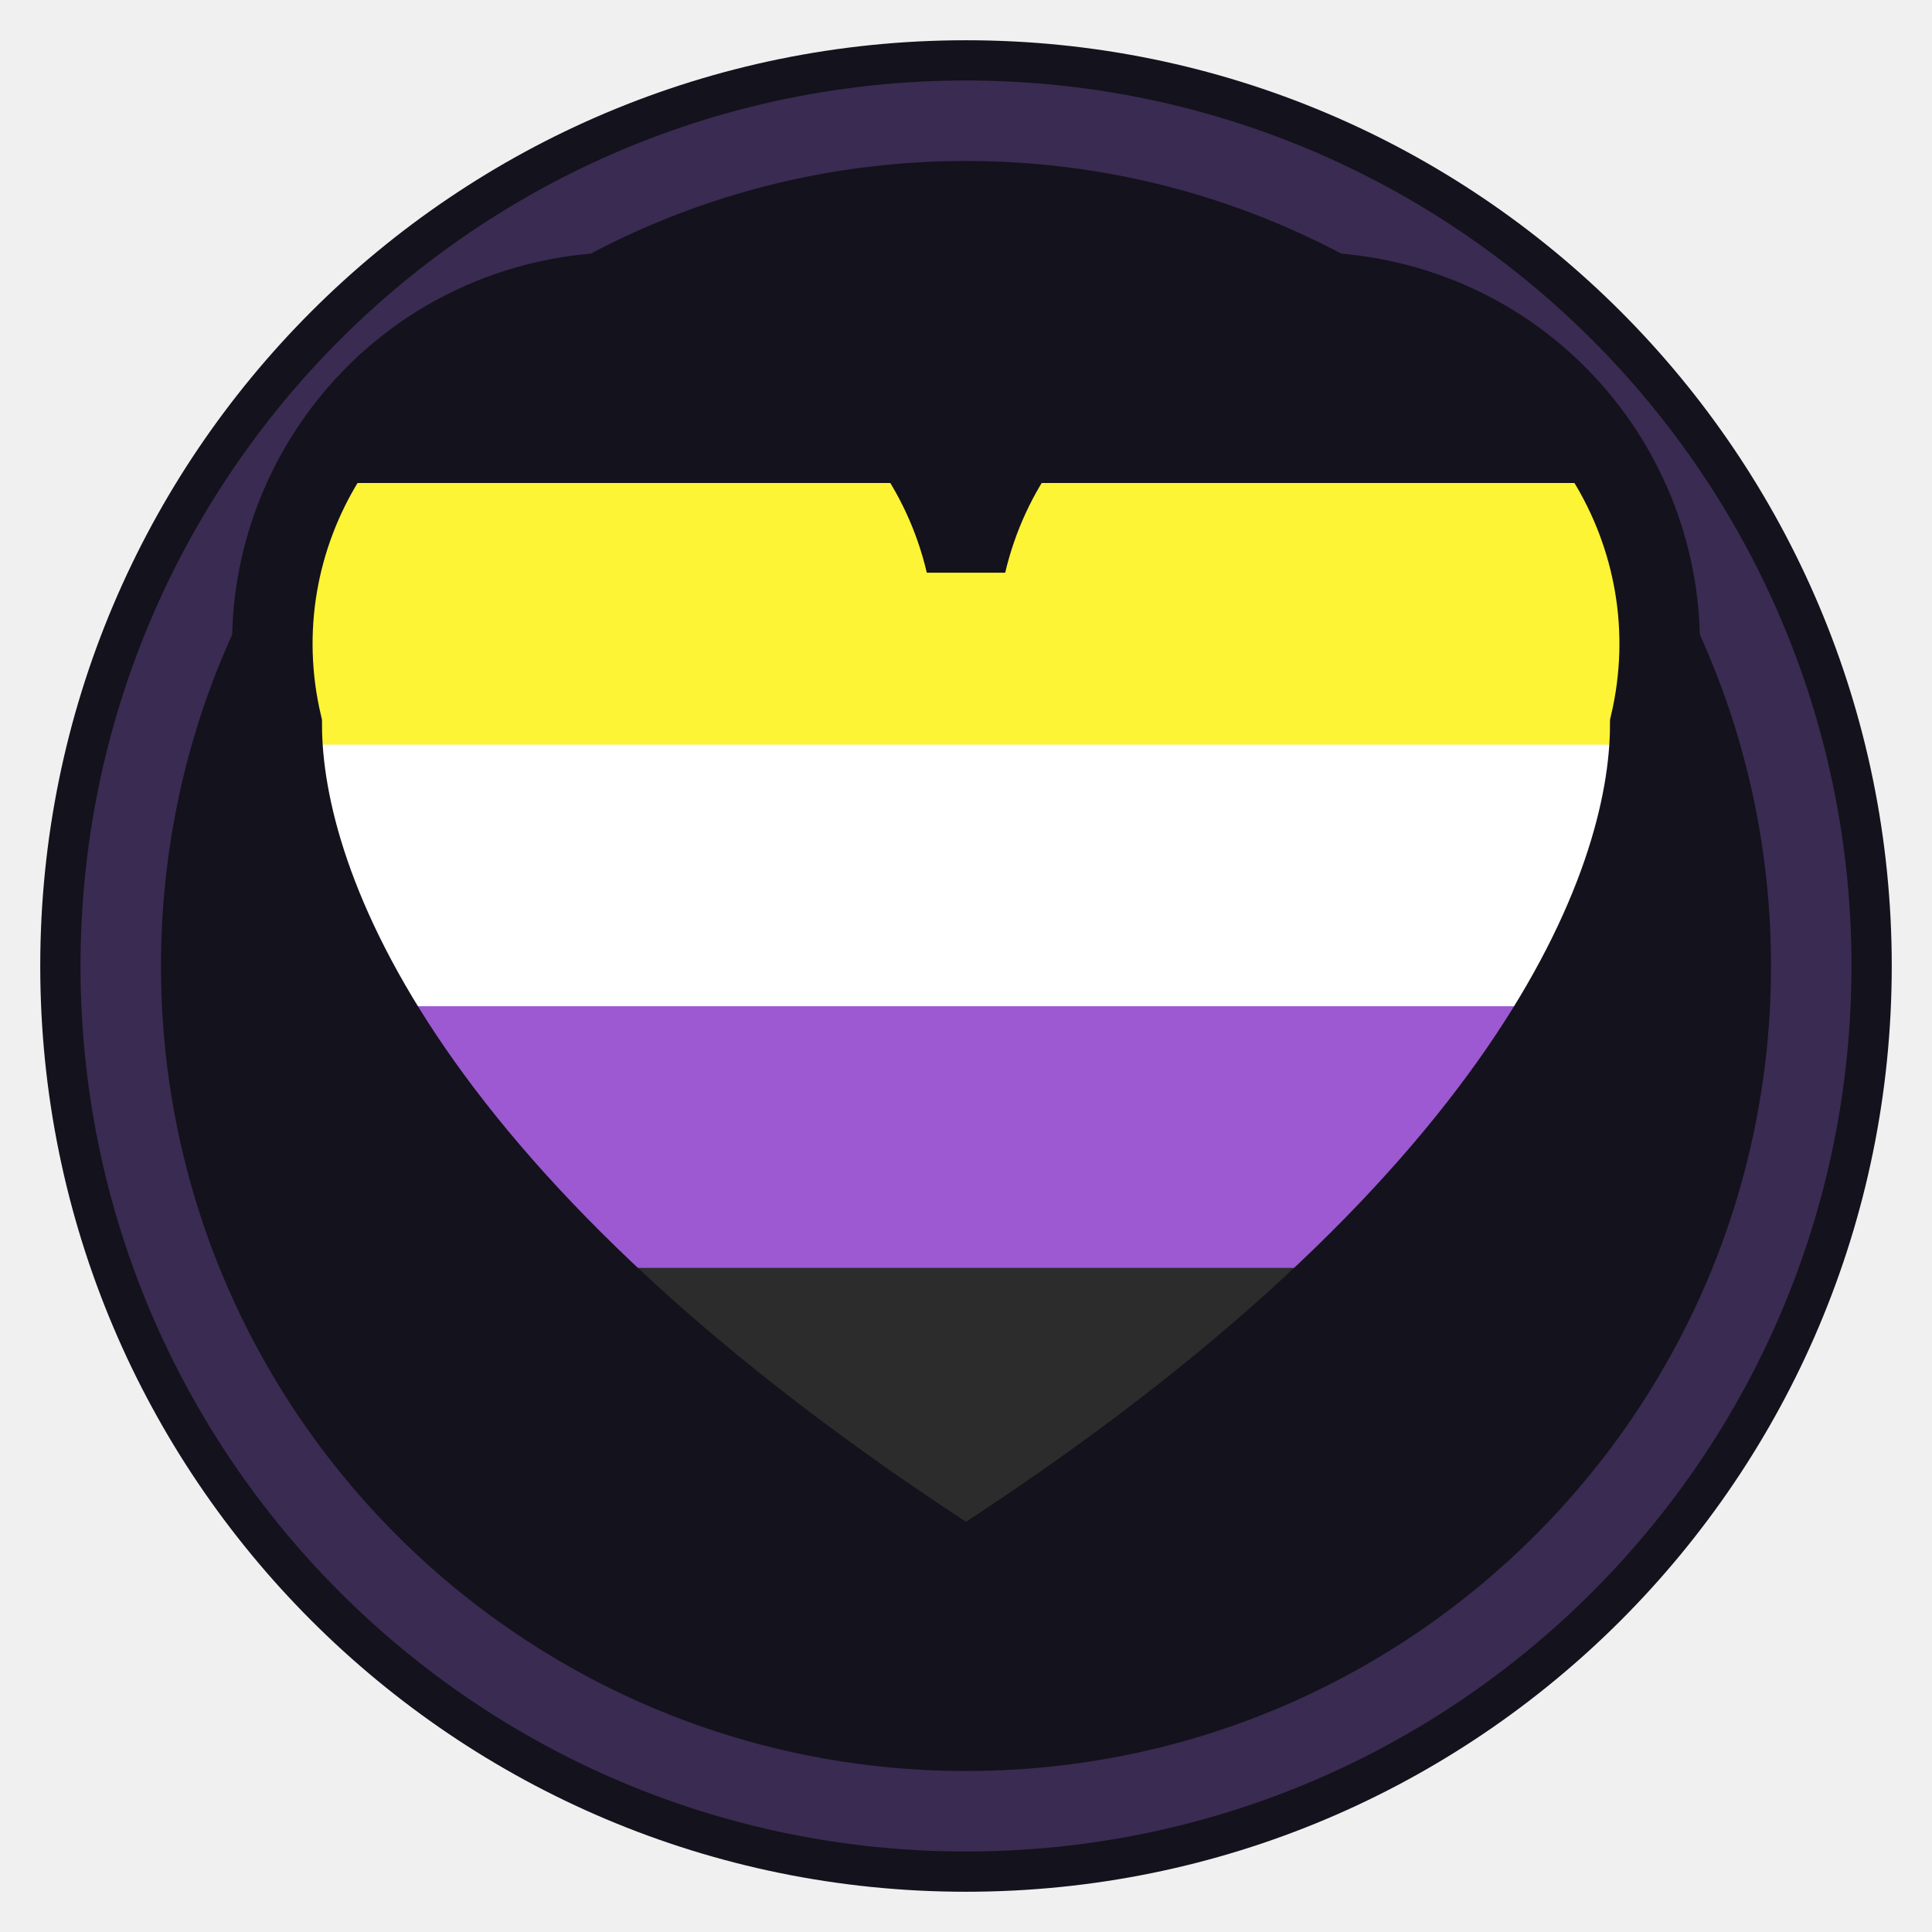
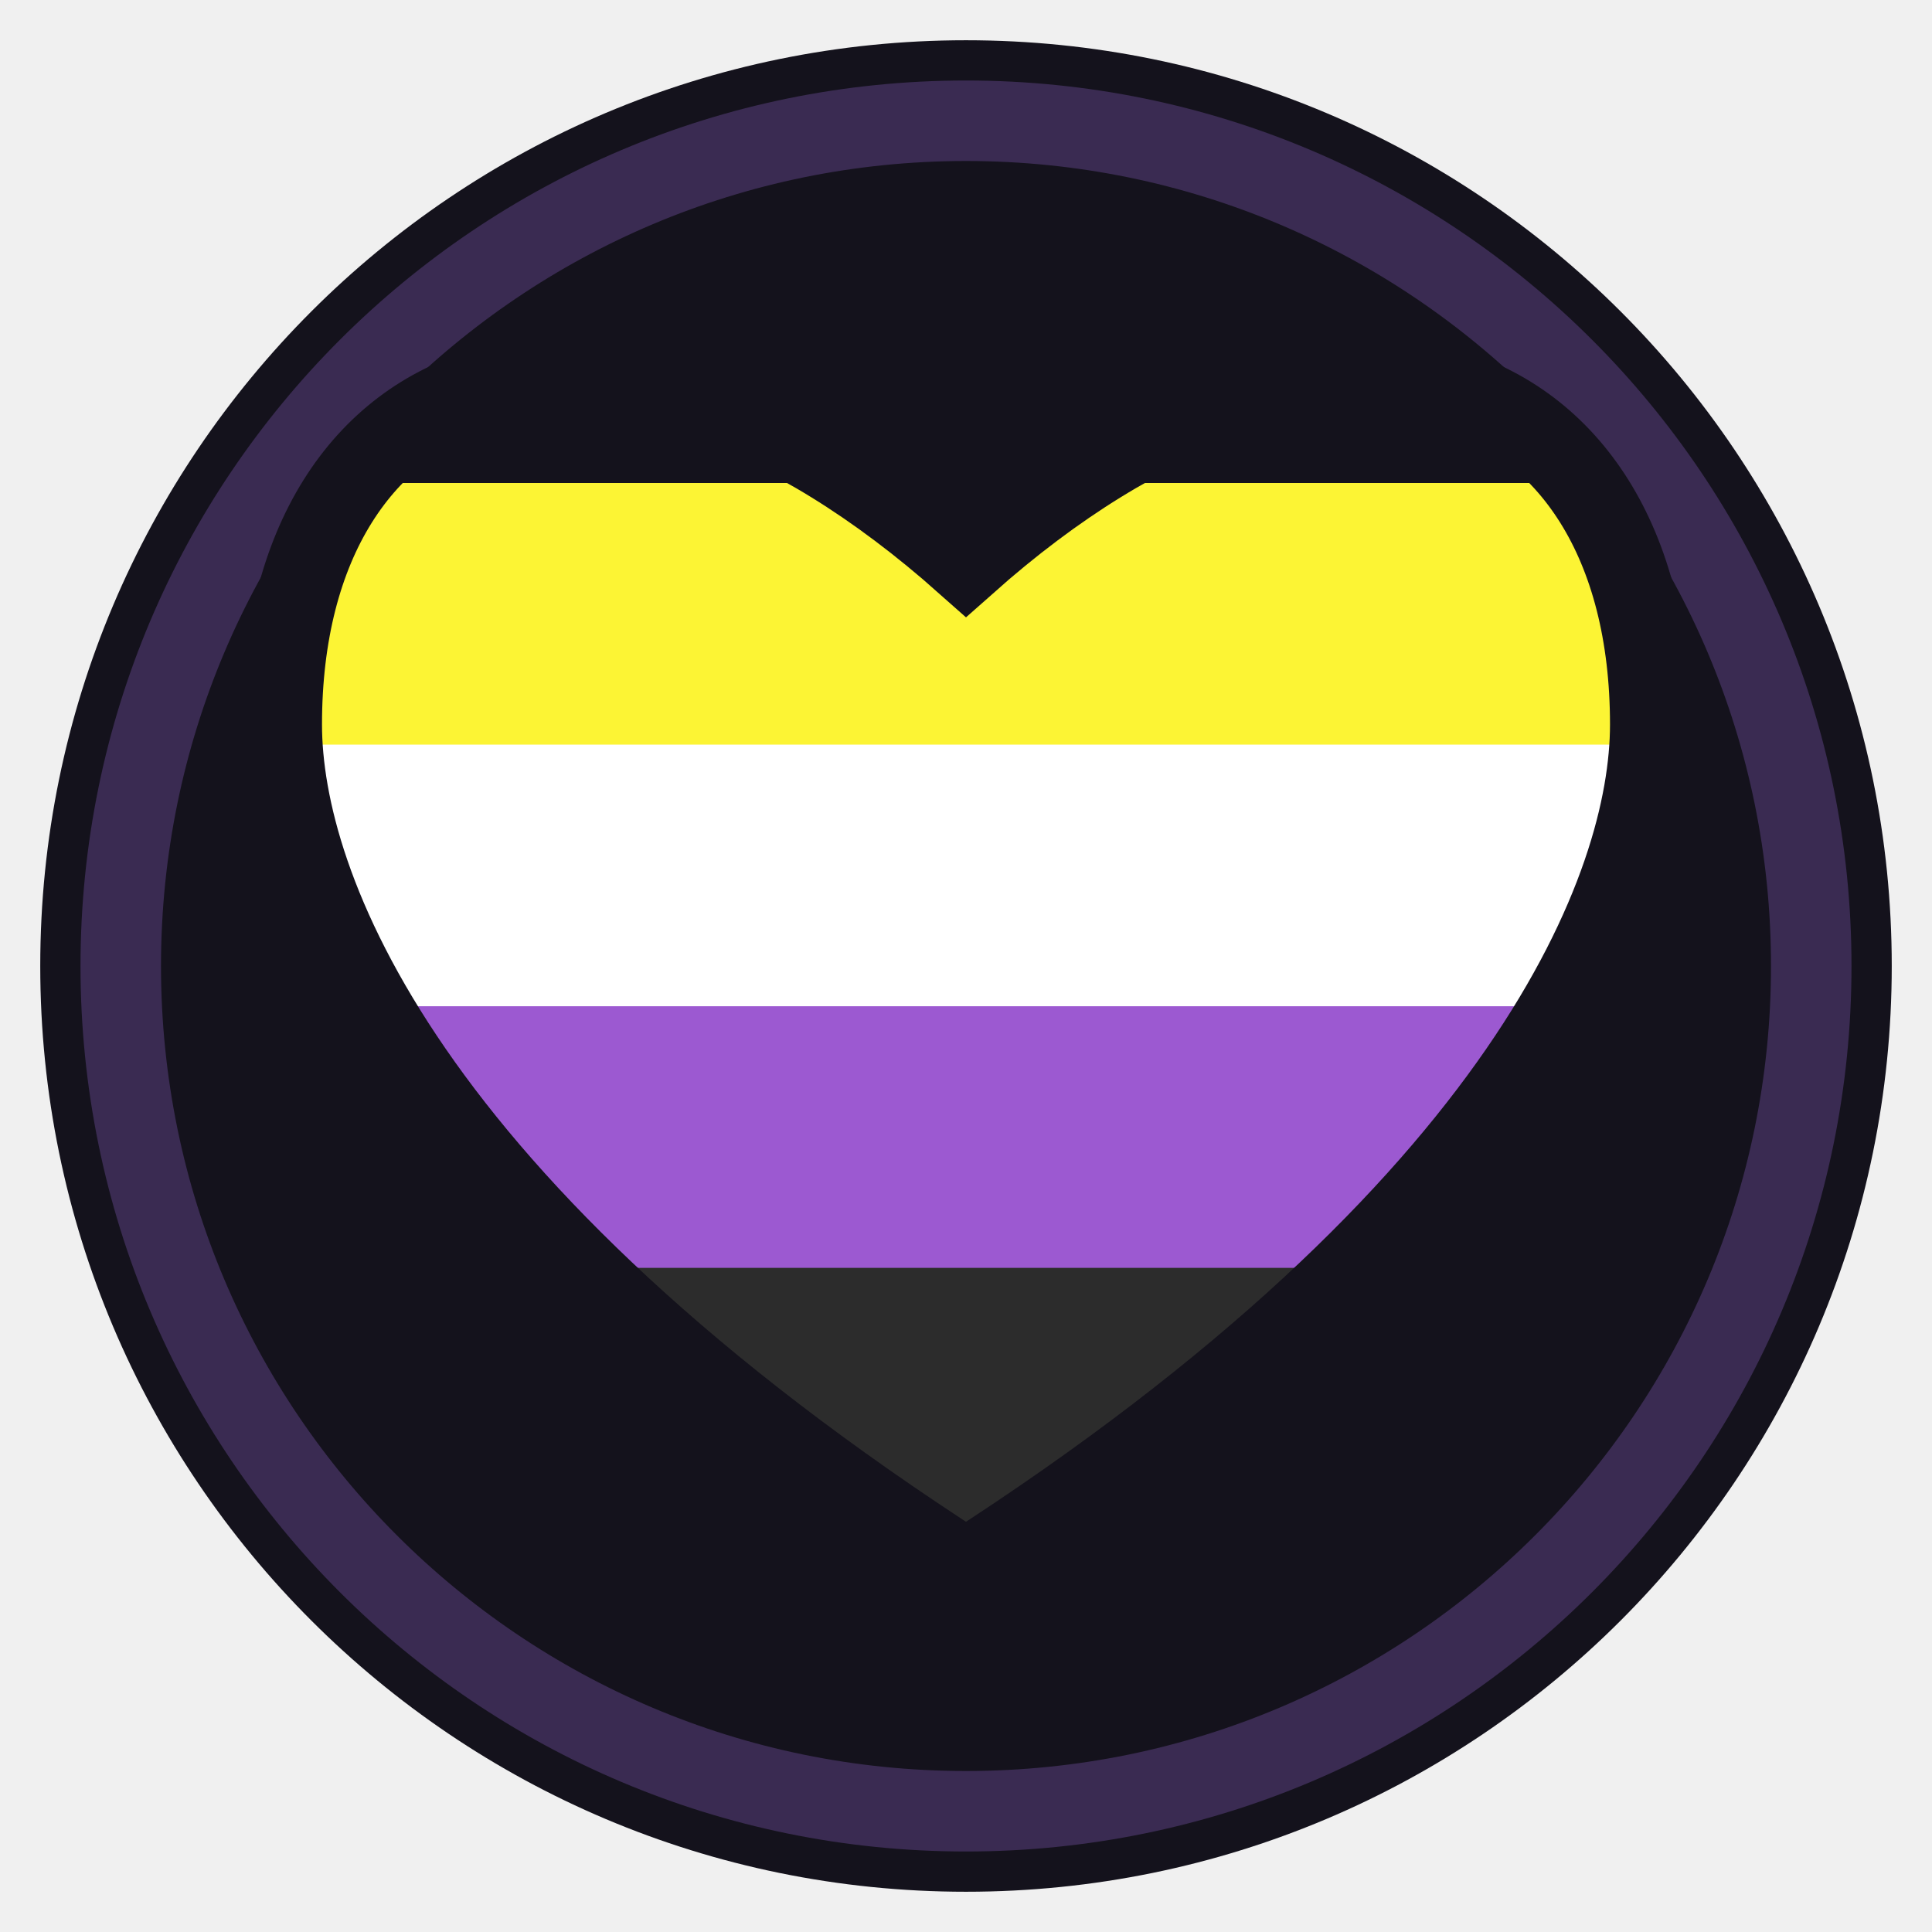
<svg xmlns="http://www.w3.org/2000/svg" viewBox="0 0 48 48" width="48" height="48" role="presentation">
  <defs>
    <clipPath id="heartnonbinary">
-       <path d="M24 39 C10 30 7 22 7 18 A8 8 0 0 1 24 14 A8 8 0 0 1 41 18 C41 22 38 30 24 39 Z" />
+       <path d="M24 39 C10 30 7 22 7 18 C7 9 15 6 24 14 C33 6 41 9 41 18 C41 22 38 30 24 39 Z" />
    </clipPath>
  </defs>
  <circle cx="24" cy="24" r="23" fill="#14121C" />
  <circle cx="24" cy="24" r="21" fill="none" stroke="#3A2B52" stroke-width="2" />
  <g clip-path="url(#heartnonbinary)">
    <rect x="0" y="12" width="48" height="6.52" fill="#FCF434" />
    <rect x="0" y="18.5" width="48" height="6.52" fill="#FFFFFF" />
    <rect x="0" y="25" width="48" height="6.52" fill="#9C59D1" />
    <rect x="0" y="31.5" width="48" height="6.52" fill="#2C2C2C" />
  </g>
-   <path d="M24 39 C10 30 7 22 7 18 A8 8 0 0 1 24 14 A8 8 0 0 1 41 18 C41 22 38 30 24 39 Z" fill="none" stroke="#14121C" stroke-width="2" />
+   <path d="M24 39 C10 30 7 22 7 18 C7 9 15 6 24 14 C33 6 41 9 41 18 C41 22 38 30 24 39 Z" fill="none" stroke="#14121C" stroke-width="2" />
</svg>
